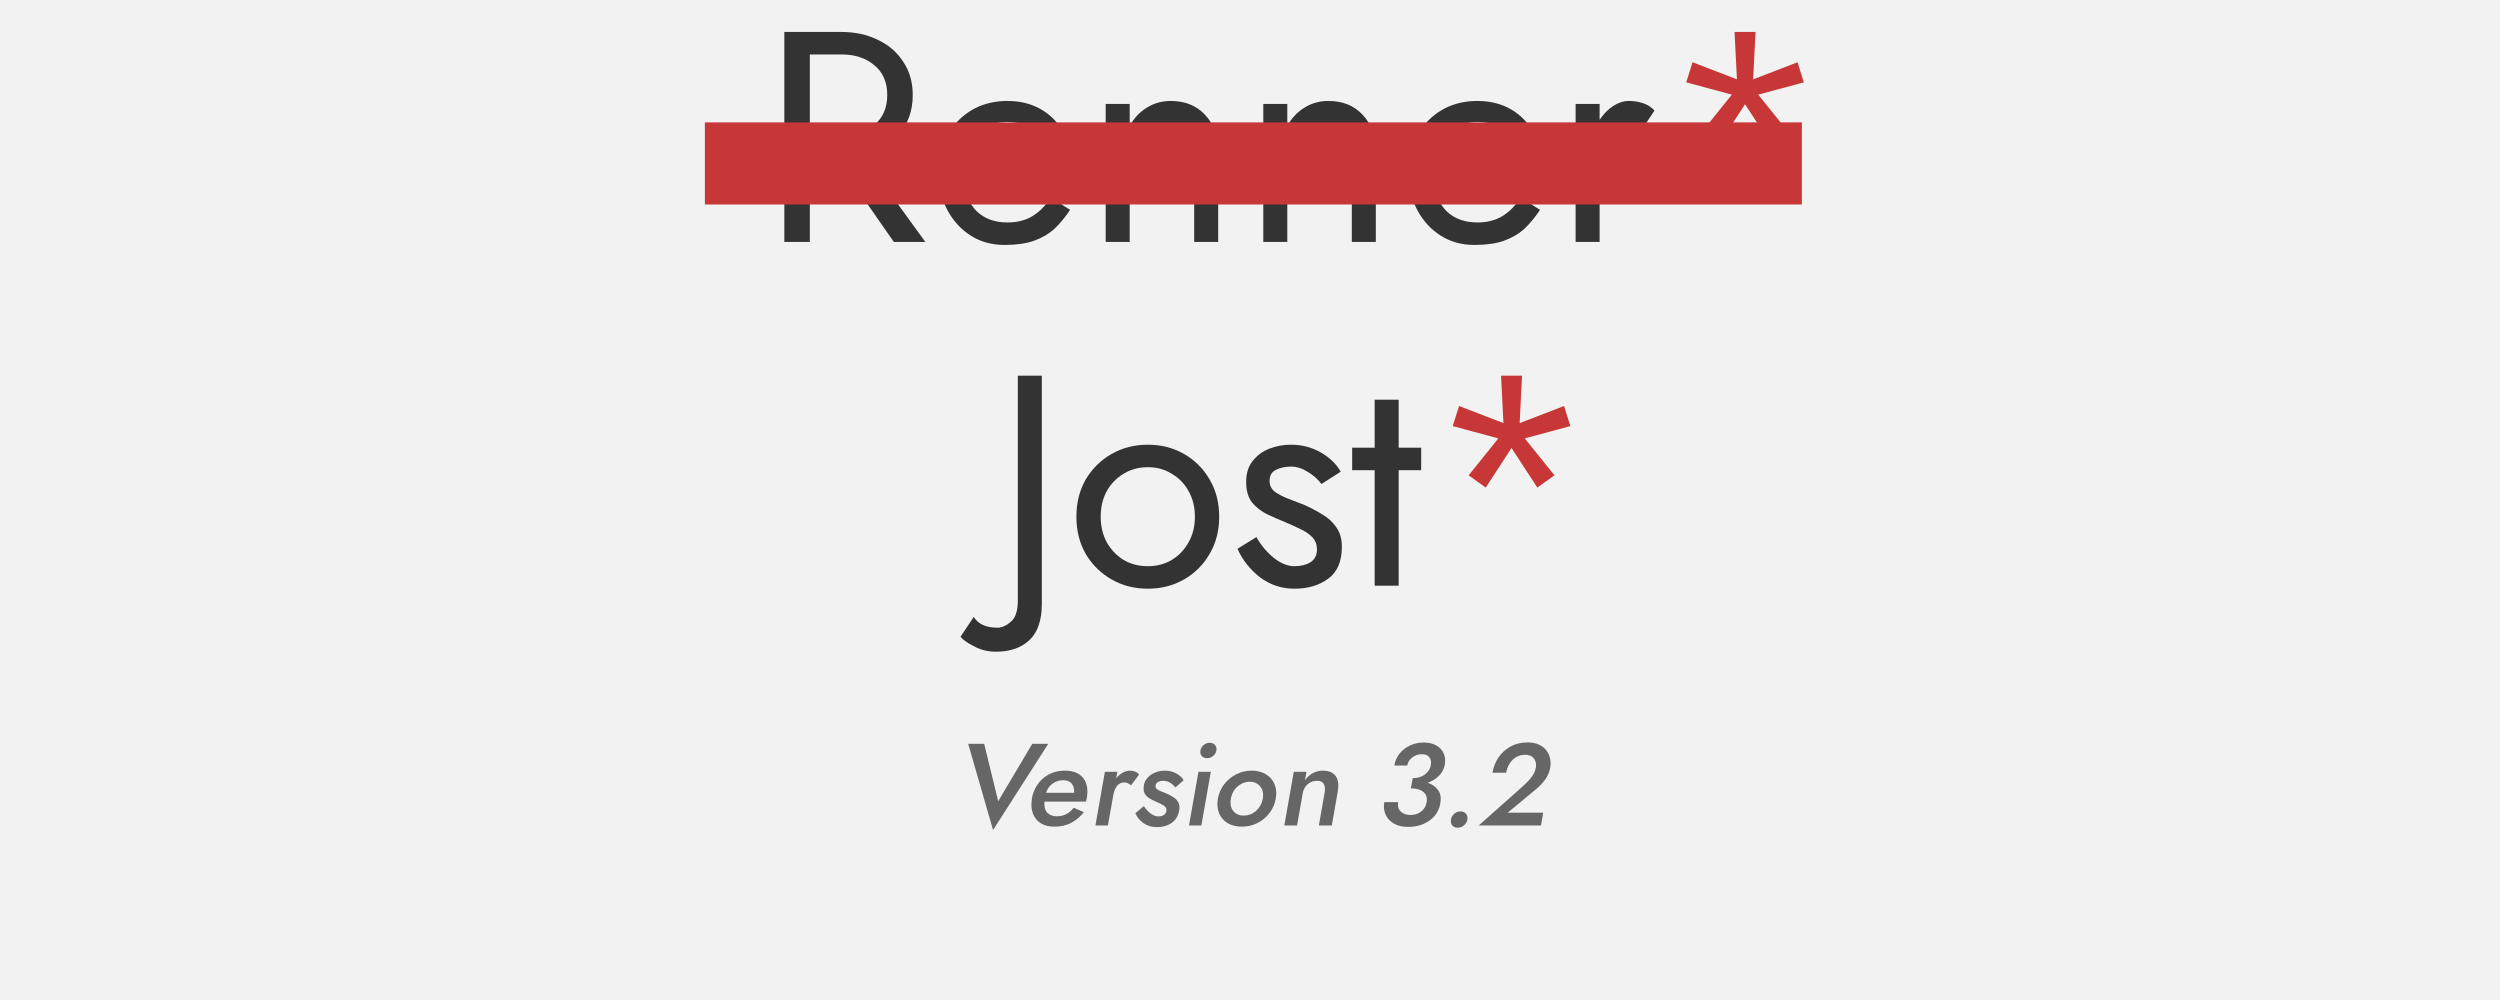
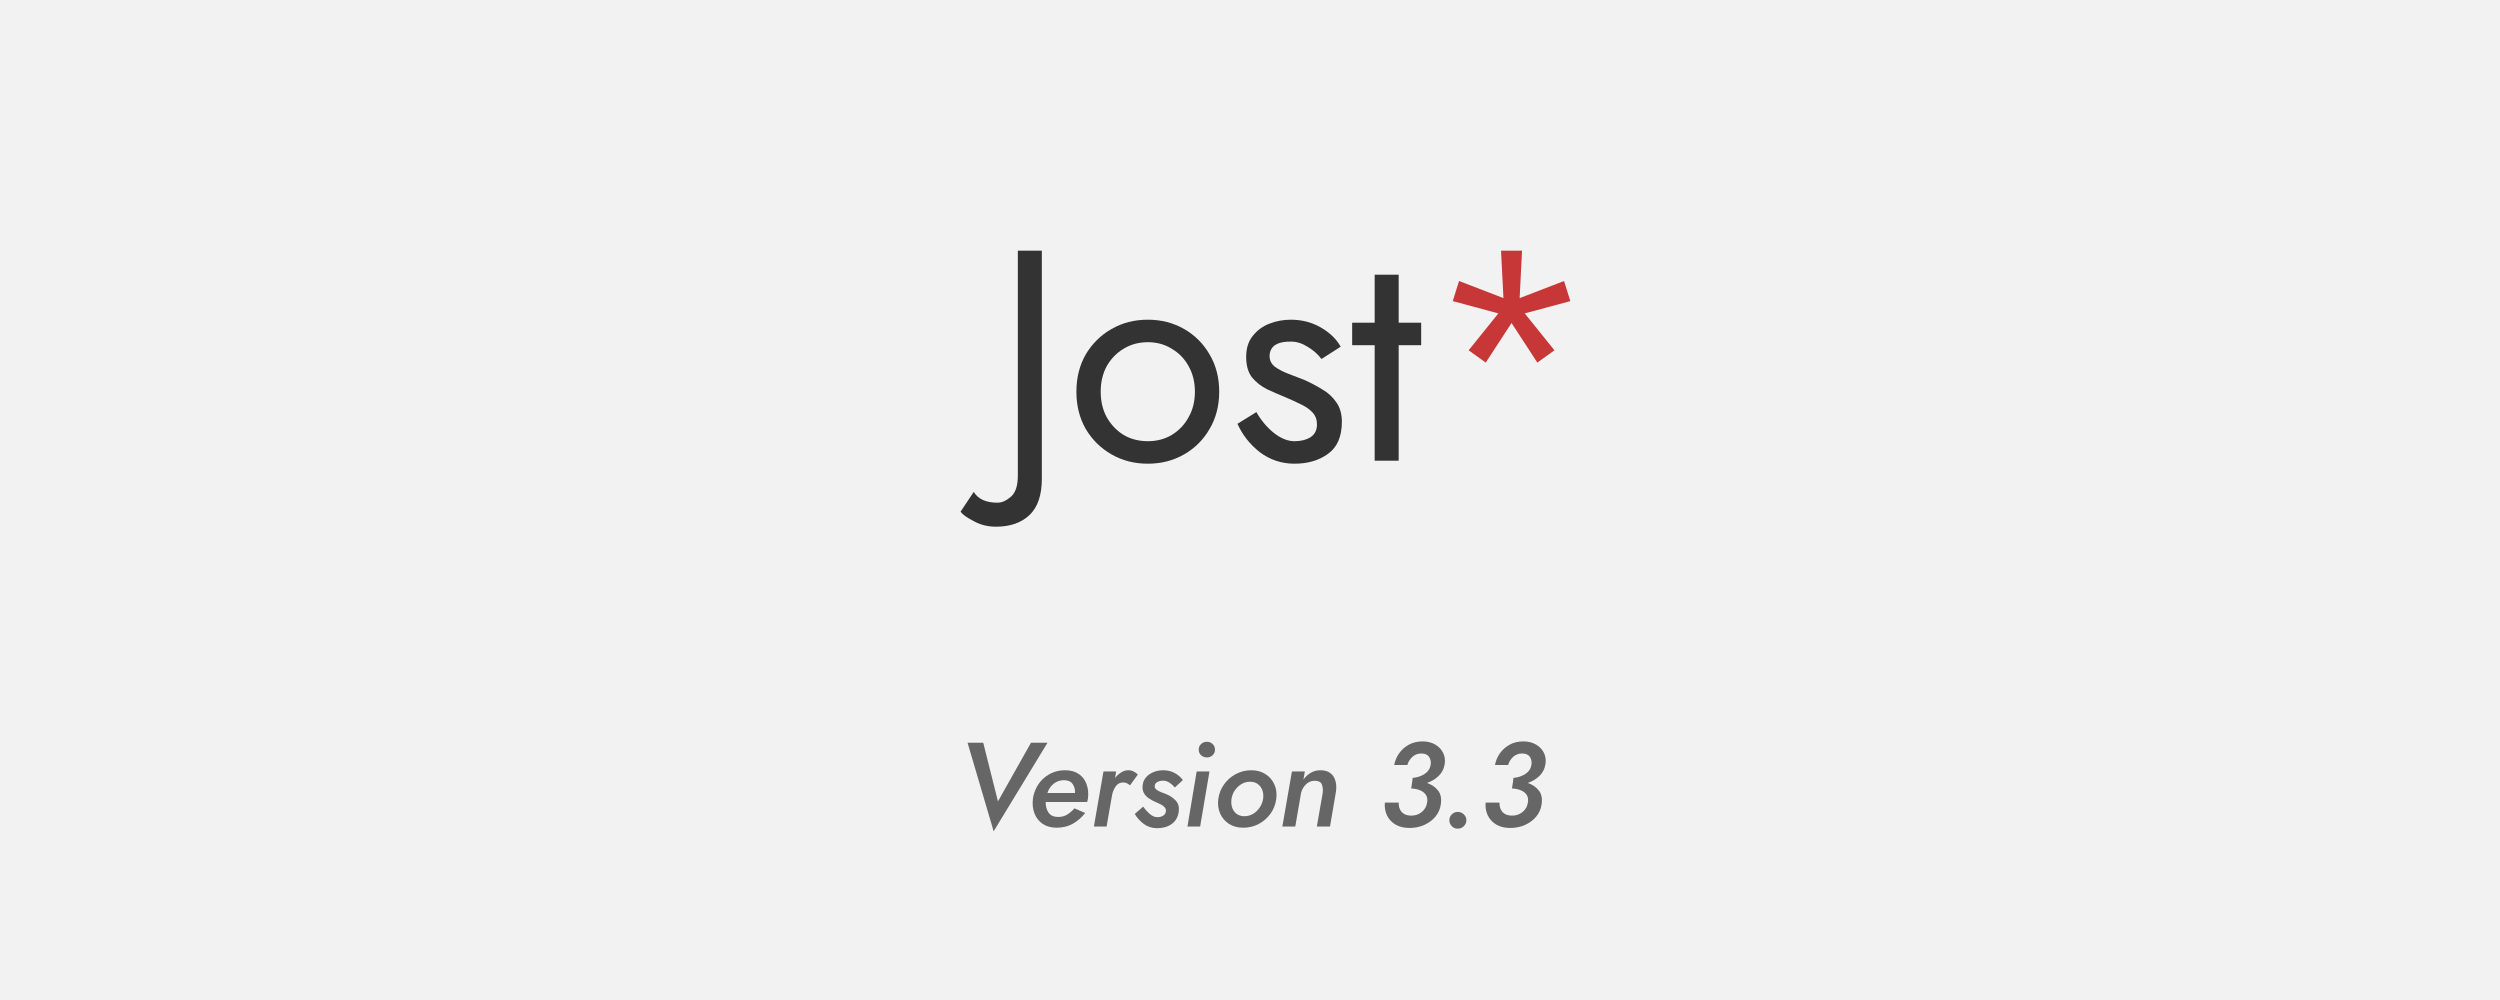
<svg xmlns="http://www.w3.org/2000/svg" viewBox="0 0 1500 600" height="640" width="1600" version="1.1" id="svg2">
  <defs id="defs6" />
  <path id="rect3354" d="M 0,0 H 1500 V 600 H 0 Z" style="fill:#f2f2f2" />
  <g id="flowRoot28" style="font-style:normal;font-variant:normal;font-weight:normal;font-stretch:normal;font-size:192px;line-height:125%;font-family:'Jost*';-inkscape-font-specification:'Jost*';text-align:center;letter-spacing:0px;word-spacing:0px;text-anchor:middle;fill:#000000;fill-opacity:1;stroke:none;stroke-width:1px;stroke-linecap:butt;stroke-linejoin:miter;stroke-opacity:1" transform="matrix(0.9375,0,0,0.9375,0,-99.375)" />
-   <g id="flowRoot50" style="font-style:normal;font-variant:normal;font-weight:normal;font-stretch:normal;font-size:192px;line-height:125%;font-family:'Jost*';-inkscape-font-specification:'Jost*';text-align:center;letter-spacing:0px;word-spacing:0px;text-anchor:middle;fill:#000000;fill-opacity:1;stroke:none;stroke-width:1px;stroke-linecap:butt;stroke-linejoin:miter;stroke-opacity:1" transform="matrix(0.9375,0,0,0.9375,-22.5,-82.5)" aria-label="Renner*">
-     <path id="path89" style="fill:#333333" d="m 542.298,174.687 v -51.84 h 20.16 q 13.056,0 21.12,6.912 8.256,6.72 8.256,19.008 0,12.288 -8.256,19.2 -8.064,6.72 -21.12,6.72 z m 0,14.4 h 16.32 l 37.44,53.76 h 20.16 l -40.128,-55.296 q 14.016,-3.456 23.04,-13.44 9.024,-10.176 9.024,-25.344 0,-12.288 -6.144,-21.312 -5.952,-9.216 -16.32,-14.016 -10.176,-4.992 -23.232,-4.992 h -20.16 -7.296 -9.024 v 134.4 h 16.32 z" />
-     <path id="path91" style="fill:#333333" d="m 693.699,189.471 h -52.608 q 1.152,-10.752 9.024,-17.088 8.064,-6.336 18.624,-6.336 11.52,0 17.664,6.528 6.144,6.528 7.296,16.896 z m -52.992,13.056 h 69.504 q 0.192,-1.152 0.192,-2.304 0,-1.152 0,-2.304 0,-13.824 -5.184,-24 -5.184,-10.176 -14.592,-15.744 -9.408,-5.568 -21.888,-5.568 -11.328,0 -20.544,4.608 -9.024,4.608 -14.976,12.864 -5.76,8.256 -7.488,19.2 -0.384,2.304 -0.576,4.608 -0.192,2.304 -0.192,4.8 0,13.44 5.376,23.808 5.568,10.368 14.976,16.32 9.408,5.952 21.504,5.952 11.328,0 19.008,-2.688 7.872,-2.88 13.248,-7.872 5.376,-5.184 9.792,-11.904 l -12.48,-7.872 q -4.416,7.296 -11.328,11.712 -6.72,4.224 -16.32,4.224 -12.096,0 -19.584,-7.104 -7.488,-7.296 -8.448,-20.736 z" />
-     <path id="path93" style="fill:#333333" d="m 788.283,189.087 v 53.76 h 15.36 v -55.68 q 0,-17.088 -8.448,-25.728 -8.256,-8.832 -21.888,-8.832 -8.64,0 -15.552,4.416 -6.72,4.224 -10.752,11.52 v -14.016 h -15.36 v 88.32 h 15.36 v -53.76 q 0,-9.6 6.144,-15.744 6.336,-6.336 16.32,-6.336 18.816,0 18.816,22.08 z" />
-     <path id="path95" style="fill:#333333" d="m 889.158,189.087 v 53.76 h 15.36 v -55.68 q 0,-17.088 -8.448,-25.728 -8.256,-8.832 -21.888,-8.832 -8.64,0 -15.552,4.416 -6.72,4.224 -10.752,11.52 v -14.016 h -15.36 v 88.32 h 15.36 v -53.76 q 0,-9.6 6.144,-15.744 6.336,-6.336 16.32,-6.336 18.816,0 18.816,22.08 z" />
-     <path id="path97" style="fill:#333333" d="m 994.449,189.471 h -52.608 q 1.152,-10.752 9.024,-17.088 8.064,-6.336 18.624,-6.336 11.52,0 17.664,6.528 6.144,6.528 7.296,16.896 z m -52.992,13.056 h 69.504 q 0.192,-1.152 0.192,-2.304 0,-1.152 0,-2.304 0,-13.824 -5.184,-24 -5.184,-10.176 -14.592,-15.744 -9.408,-5.568 -21.888,-5.568 -11.328,0 -20.544,4.608 -9.024,4.608 -14.976,12.864 -5.76,8.256 -7.488,19.2 -0.384,2.304 -0.576,4.608 -0.192,2.304 -0.192,4.8 0,13.44 5.376,23.808 5.568,10.368 14.976,16.32 9.408,5.952 21.504,5.952 11.328,0 19.008,-2.688 7.872,-2.88 13.248,-7.872 5.376,-5.184 9.792,-11.904 l -12.48,-7.872 q -4.416,7.296 -11.328,11.712 -6.72,4.224 -16.32,4.224 -12.096,0 -19.584,-7.104 -7.488,-7.296 -8.448,-20.736 z" />
-     <path id="path99" style="fill:#333333" d="m 1074.441,171.423 8.448,-12.672 q -3.456,-3.648 -7.68,-4.8 -4.032,-1.344 -8.832,-1.344 -4.992,0 -9.984,3.264 -4.992,3.264 -8.64,8.832 v -10.176 h -15.36 v 88.32 h 15.36 v -53.76 q 0,-9.6 3.072,-15.744 3.072,-6.336 11.712,-6.336 3.84,0 6.336,1.152 2.496,0.96 5.568,3.264 z" />
-     <path id="path101" style="font-style:normal;font-variant:normal;font-weight:normal;font-stretch:normal;font-size:192px;font-family:'Jost*';-inkscape-font-specification:'Jost*';text-align:center;text-anchor:middle;fill:#c83737" d="m 1134.105,108.447 1.536,30.336 -28.416,-10.944 -4.032,12.864 29.184,7.872 -19.008,23.616 10.944,7.872 16.512,-25.344 16.512,25.344 10.944,-7.872 -19.008,-23.616 29.184,-7.872 -4.032,-12.864 -28.416,10.944 1.536,-30.336 z" />
-   </g>
-   <g id="flowRoot66" style="font-style:italic;font-variant:normal;font-weight:500;font-stretch:normal;font-size:74.667px;line-height:125%;font-family:'Jost*';-inkscape-font-specification:'Jost* Medium Italic';text-align:center;letter-spacing:0px;word-spacing:0px;text-anchor:middle;fill:#666666;fill-opacity:1;stroke:none;stroke-width:1px;stroke-linecap:butt;stroke-linejoin:miter;stroke-opacity:1" transform="matrix(0.9375,0,0,0.9375,-50.625,361.875)" aria-label="Version 3.2">
-     <path id="path104" style="" d="m 692.839,126.784 -8.96,-36.736 h -10.229 l 15.904,55.179 35.317,-55.179 h -10.229 z" />
-     <path id="path106" style="" d="m 722.435,127.008 h 26.581 q 0.149,-0.597 0.299,-1.195 0.149,-0.597 0.224,-1.045 1.419,-8.139 -2.315,-12.843 -3.733,-4.704 -11.723,-4.704 -7.392,0 -12.693,3.957 -5.301,3.957 -7.467,10.304 -0.373,0.896 -0.597,1.792 -0.149,0.896 -0.299,1.867 -0.896,5.227 0.523,9.259 1.419,4.032 4.928,6.347 3.584,2.315 8.885,2.315 6.347,0 10.976,-2.539 4.629,-2.539 7.915,-6.72 l -6.496,-2.837 q -1.941,2.539 -4.704,4.032 -2.688,1.419 -6.123,1.419 -3.957,0 -6.123,-2.315 -2.165,-2.389 -1.792,-7.093 z m 19.04,-5.6 h -17.995 q 1.195,-3.808 4.181,-5.899 2.987,-2.165 6.645,-2.165 3.883,0 5.6,2.165 1.717,2.165 1.568,5.899 z" />
-     <path id="path108" style="" d="m 777.846,116.629 5.152,-6.869 q -0.971,-1.344 -2.539,-1.941 -1.493,-0.597 -3.36,-0.597 -2.165,0 -4.555,1.269 -2.315,1.269 -4.181,3.584 l 0.747,-4.107 h -7.989 l -6.048,34.347 h 7.989 l 3.435,-19.339 q 0.672,-3.659 2.315,-5.899 1.717,-2.315 4.779,-2.315 1.419,0 2.315,0.523 0.971,0.448 1.941,1.344 z" />
-     <path id="path110" style="" d="m 786.069,129.92 -5.451,4.555 q 1.643,3.808 5.227,6.347 3.584,2.539 8.587,2.539 5.451,0 9.333,-2.613 3.957,-2.688 4.928,-8.139 0.523,-2.987 -0.523,-4.928 -0.971,-2.016 -2.912,-3.285 -1.941,-1.344 -4.181,-2.315 -1.792,-0.821 -3.659,-1.493 -1.867,-0.672 -2.987,-1.568 -1.12,-0.896 -0.896,-2.315 0.299,-1.568 1.643,-2.24 1.419,-0.747 3.509,-0.747 2.091,0 4.107,1.195 2.016,1.195 3.435,3.061 l 5.301,-4.629 q -1.493,-2.613 -4.704,-4.331 -3.211,-1.792 -7.392,-1.792 -3.136,0 -5.973,1.12 -2.837,1.12 -4.853,3.211 -2.016,2.091 -2.539,5.077 -0.523,3.285 0.523,5.227 1.12,1.941 3.136,3.136 2.016,1.195 4.256,2.165 2.763,1.12 4.779,2.389 2.091,1.269 1.717,3.509 -0.299,1.717 -1.717,2.613 -1.419,0.821 -3.509,0.821 -2.24,0 -4.779,-1.792 -2.464,-1.867 -4.405,-4.779 z" />
-     <path id="path112" style="" d="m 821.004,107.968 -6.048,34.347 h 7.915 l 6.048,-34.347 z m 1.269,-13.664 q -0.373,2.091 0.821,3.509 1.269,1.419 3.435,1.419 2.165,0 3.883,-1.419 1.717,-1.419 2.091,-3.509 0.373,-2.091 -0.896,-3.509 -1.269,-1.419 -3.36,-1.419 -2.091,0 -3.883,1.419 -1.717,1.419 -2.091,3.509 z" />
-     <path id="path114" style="" d="m 841.733,125.141 q 0.597,-3.211 2.315,-5.6 1.792,-2.464 4.331,-3.808 2.539,-1.419 5.451,-1.419 4.331,0 6.72,3.061 2.464,2.987 1.643,7.765 -0.597,3.211 -2.389,5.675 -1.717,2.389 -4.331,3.808 -2.539,1.344 -5.451,1.344 -4.405,0 -6.795,-2.987 -2.315,-3.061 -1.493,-7.84 z m -8.288,0 q -0.896,5.301 0.747,9.333 1.717,4.032 5.525,6.347 3.808,2.24 9.035,2.24 5.227,0 9.856,-2.24 4.629,-2.315 7.765,-6.347 3.136,-4.032 4.107,-9.333 0.971,-5.301 -0.821,-9.333 -1.717,-4.032 -5.525,-6.272 -3.733,-2.315 -9.035,-2.315 -5.301,0 -9.856,2.315 -4.555,2.24 -7.691,6.272 -3.136,4.032 -4.107,9.333 z" />
-     <path id="path116" style="" d="m 901.728,121.408 -3.659,20.907 h 8.288 l 3.808,-21.803 q 1.12,-6.496 -1.344,-9.856 -2.464,-3.435 -8.213,-3.435 -3.509,0 -6.496,1.643 -2.912,1.643 -4.928,4.48 l 0.971,-5.376 h -8.139 l -6.048,34.347 h 8.139 l 3.808,-21.504 q 0.821,-3.136 3.211,-5.077 2.389,-2.016 5.675,-2.016 3.285,0 4.405,2.016 1.195,1.941 0.523,5.675 z" />
-     <path id="path118" style="" d="m 955.242,143.21 q 5.376,0 9.707,-1.867 4.405,-1.867 7.243,-5.227 2.837,-3.36 3.584,-7.84 0.971,-5.301 -1.344,-8.512 -2.24,-3.285 -6.645,-4.779 4.405,-1.643 7.317,-4.629 2.912,-3.061 3.584,-7.019 0.672,-3.883 -0.672,-7.019 -1.344,-3.211 -4.629,-5.152 -3.285,-1.941 -8.288,-1.941 -4.853,0 -8.811,1.941 -3.957,1.867 -6.571,5.152 -2.613,3.285 -3.36,7.616 h 8.288 q 0.523,-3.136 3.211,-5.152 2.688,-2.091 6.048,-2.091 3.509,0 4.928,2.016 1.419,1.941 0.896,5.077 -0.597,3.36 -3.733,5.824 -3.061,2.389 -7.84,2.389 l -0.299,1.568 -0.075,0.523 -0.523,2.688 -0.299,1.792 q 5.301,0 8.064,2.315 2.763,2.315 2.016,6.496 -0.672,3.883 -3.509,6.048 -2.837,2.165 -6.795,2.165 -3.957,0 -6.272,-2.24 -2.315,-2.24 -1.643,-5.973 h -8.885 q -0.747,4.331 0.821,7.915 1.568,3.584 5.227,5.749 3.659,2.165 9.259,2.165 z" />
-     <path id="path120" style="" d="m 982.611,138.506 q -0.373,2.165 0.821,3.733 1.269,1.493 3.509,1.493 2.24,0 4.032,-1.493 1.792,-1.568 2.165,-3.733 0.373,-2.165 -0.896,-3.659 -1.269,-1.568 -3.509,-1.568 -2.24,0 -4.032,1.568 -1.717,1.493 -2.091,3.659 z" />
-     <path id="path122" style="" d="m 1000.351,142.314 h 39.872 l 1.419,-8.213 h -22.699 l 17.472,-14.485 q 3.733,-2.987 6.347,-6.496 2.613,-3.584 3.36,-7.691 0.523,-2.837 0,-5.675 -0.523,-2.837 -2.24,-5.227 -1.717,-2.464 -4.779,-3.883 -2.987,-1.493 -7.541,-1.493 -5.973,0 -10.677,2.539 -4.704,2.539 -7.765,6.944 -2.987,4.405 -3.957,9.931 h 8.736 q 0.971,-5.227 4.256,-8.363 3.36,-3.136 7.84,-3.136 2.837,0 4.48,1.195 1.643,1.195 2.24,3.136 0.597,1.867 0.224,3.883 -0.597,3.136 -2.613,5.824 -1.941,2.688 -5.301,5.749 z" />
-   </g>
-   <path id="rect72" d="M 422.926,73.43 H 1081.122 V 122.69 H 422.926 Z" style="opacity:1;fill:#c83737;fill-opacity:1;stroke:none;stroke-width:2.48;stroke-linejoin:miter;stroke-miterlimit:4;stroke-dasharray:none;stroke-opacity:1" />
-   <g id="flowRoot86" style="font-style:normal;font-variant:normal;font-weight:normal;font-stretch:normal;font-size:192px;line-height:125%;font-family:'Jost*';-inkscape-font-specification:'Jost*';text-align:center;letter-spacing:0px;word-spacing:0px;text-anchor:middle;fill:#000000;fill-opacity:1;stroke:none;stroke-width:1px;stroke-linecap:butt;stroke-linejoin:miter;stroke-opacity:1" transform="matrix(0.9375,0,0,0.9375,-22.5,123.75)" aria-label="Jost*">
+   <g id="flowRoot86" style="font-style:normal;font-variant:normal;font-weight:normal;font-stretch:normal;font-size:192px;line-height:125%;font-family:'Jost*';-inkscape-font-specification:'Jost*';text-align:center;letter-spacing:0px;word-spacing:0px;text-anchor:middle;fill:#000000;fill-opacity:1;stroke:none;stroke-width:1px;stroke-linecap:butt;stroke-linejoin:miter;stroke-opacity:1" transform="matrix(0.9375,0,0,0.9375,-22.5,48.75)" aria-label="Jost*">
    <path id="path126" style="fill:#333333" d="m 647.192,262.815 -8.448,12.672 q 2.112,2.88 8.64,6.144 6.336,3.456 14.016,3.456 13.632,0 21.504,-7.488 7.872,-7.488 7.872,-23.232 v -145.92 h -15.36 v 144 q 0,9.6 -4.416,13.44 -4.416,3.84 -8.64,3.84 -10.944,0 -15.168,-6.912 z" />
    <path id="path128" style="fill:#333333" d="m 712.901,198.687 q 0,13.44 5.952,23.808 6.144,10.368 16.512,16.32 10.368,5.952 23.232,5.952 12.864,0 23.232,-5.952 10.368,-5.952 16.32,-16.32 6.144,-10.368 6.144,-23.808 0,-13.44 -6.144,-23.808 -5.952,-10.368 -16.32,-16.32 -10.368,-5.952 -23.232,-5.952 -12.864,0 -23.232,5.952 -10.368,5.952 -16.512,16.32 -5.952,10.368 -5.952,23.808 z m 15.552,0 q 0,-9.216 3.84,-16.32 4.032,-7.104 10.752,-11.136 6.912,-4.224 15.552,-4.224 8.64,0 15.36,4.224 6.912,4.032 10.752,11.136 4.032,7.104 4.032,16.32 0,9.216 -4.032,16.32 -3.84,7.104 -10.752,11.328 -6.72,4.032 -15.36,4.032 -8.64,0 -15.552,-4.032 -6.72,-4.224 -10.752,-11.328 -3.84,-7.104 -3.84,-16.32 z" />
-     <path id="path130" style="fill:#333333" d="m 828.077,211.743 -12.096,7.488 q 4.8,10.752 14.4,18.24 9.792,7.296 22.08,7.296 12.864,0 21.504,-6.336 8.832,-6.336 8.832,-20.544 0,-7.296 -3.456,-12.288 -3.456,-5.184 -9.216,-8.448 -5.568,-3.456 -11.712,-6.144 -4.992,-1.92 -9.984,-3.84 -4.992,-1.92 -8.448,-4.416 -3.456,-2.688 -3.456,-6.912 0,-5.184 4.032,-7.104 4.032,-2.112 9.792,-2.112 5.376,0 10.752,3.456 5.376,3.264 8.64,7.68 l 12.288,-7.872 q -4.032,-7.296 -12.672,-12.288 -8.64,-4.992 -19.2,-4.992 -7.104,0 -13.632,2.496 -6.528,2.496 -10.752,7.872 -4.224,5.184 -4.224,13.44 0,8.448 3.84,13.248 3.84,4.608 9.6,7.488 5.76,2.688 11.904,5.184 4.992,2.112 9.6,4.416 4.608,2.112 7.488,5.184 2.88,3.072 2.88,7.68 0,5.568 -4.224,8.256 -4.032,2.496 -10.176,2.496 -6.336,0 -13.056,-5.184 -6.72,-5.376 -11.328,-13.44 z" />
+     <path id="path130" style="fill:#333333" d="m 828.077,211.743 -12.096,7.488 c 3.2,7.168 8,13.248 14.4,18.24 6.528,4.864 13.888,7.296 22.08,7.296 8.576,0 15.744,-2.112 21.504,-6.336 5.888,-4.224 8.832,-11.072 8.832,-20.544 0,-4.864 -1.152,-8.96 -3.456,-12.288 -2.304,-3.456 -5.376,-6.272 -9.216,-8.448 -3.712,-2.304 -7.616,-4.352 -11.712,-6.144 l -9.984,-3.84 c -3.328,-1.28 -6.144,-2.752 -8.448,-4.416 -2.304,-1.792 -3.456,-4.096 -3.456,-6.912 0,-3.456 1.739,-6.219 4.427,-7.499 2.688,-1.408 5.557,-1.717 9.397,-1.717 3.584,0 7.168,1.152 10.752,3.456 3.584,2.176 6.464,4.736 8.64,7.68 l 12.288,-7.872 c -2.688,-4.864 -6.912,-8.96 -12.672,-12.288 -5.76,-3.328 -12.16,-4.992 -19.2,-4.992 -4.736,0 -9.28,0.832 -13.632,2.496 -4.352,1.664 -7.936,4.288 -10.752,7.872 -2.816,3.456 -4.224,7.936 -4.224,13.44 0,5.632 1.28,10.048 3.84,13.248 2.56,3.072 5.76,5.568 9.6,7.488 3.84,1.792 7.808,3.52 11.904,5.184 3.328,1.408 6.528,2.88 9.6,4.416 3.072,1.408 5.568,3.136 7.488,5.184 1.92,2.048 2.88,4.608 2.88,7.68 0,3.712 -1.408,6.464 -4.224,8.256 -2.688,1.664 -6.08,2.496 -10.176,2.496 -4.224,0 -8.576,-1.728 -13.056,-5.184 -4.48,-3.584 -8.256,-8.064 -11.328,-13.44 z" />
    <path id="path132" style="fill:#333333" d="m 903.791,123.807 v 30.72 h -14.4 v 14.4 h 14.4 v 73.92 h 15.36 v -73.92 h 14.4 v -14.4 h -14.4 v -30.72 z" />
    <path id="path134" style="font-style:normal;font-variant:normal;font-weight:normal;font-stretch:normal;font-size:192px;font-family:'Jost*';-inkscape-font-specification:'Jost*';text-align:center;text-anchor:middle;fill:#c83737" d="m 984.668,108.447 1.536,30.336 -28.416,-10.944 -4.032,12.864 29.184,7.872 -19.008,23.616 10.944,7.872 16.512,-25.344 16.512,25.344 10.944,-7.872 -19.008,-23.616 29.184,-7.872 -4.032,-12.864 -28.416,10.944 1.536,-30.336 z" />
  </g>
+   <g aria-label="Version 3.3" transform="matrix(1.795778,0,0,1.795778,-193.1281,-319.2934)" style="font-style:italic;font-variant:normal;font-weight:500;font-stretch:normal;font-size:40px;line-height:125%;font-family:'Jost*';-inkscape-font-specification:'Jost* Medium Italic';letter-spacing:0px;word-spacing:0px;fill:#666666;fill-opacity:1;stroke:none;stroke-width:1px;stroke-linecap:butt;stroke-linejoin:miter;stroke-opacity:1" id="flowRoot35">
+     <path d="m 440.979,445.556 -4.92,-19.6 h -5.24 l 8.72,29.6 18,-29.6 h -5.52 z" style="" id="path43" />
+     <path d="m 457.492,442.756 q 0.6,-1.88 2.08,-3.08 1.48,-1.2 3.48,-1.2 2,0 2.88,1.28 0.88,1.24 0.8,3 z m -0.56,3 h 13.88 q 0.08,-0.32 0.12,-0.6 0.08,-0.32 0.12,-0.6 0.32,-2.64 -0.48,-4.76 -0.76,-2.16 -2.6,-3.4 -1.8,-1.24 -4.6,-1.24 -2.52,0 -4.6,1 -2.08,1 -3.56,2.72 -1.44,1.72 -2.12,3.92 -0.16,0.48 -0.28,0.96 -0.08,0.48 -0.16,1 -0.32,2.6 0.52,4.8 0.84,2.16 2.68,3.48 1.88,1.28 4.64,1.32 3.2,0 5.56,-1.36 2.4,-1.4 4.08,-3.56 l -3.6,-1.56 q -1,1.2 -2.4,2.08 -1.36,0.84 -3.16,0.8 -2.16,-0.04 -3.12,-1.48 -0.96,-1.44 -0.92,-3.52 z" style="" id="path45" />
+     <path d="m 485.112,440.196 2.6,-3.6 q -0.64,-0.68 -1.44,-1.04 -0.76,-0.4 -1.76,-0.4 -1.24,0 -2.36,0.72 -1.12,0.68 -2.04,1.84 l 0.36,-2.16 h -4.24 l -3.2,18.4 h 4.24 l 1.88,-10.72 q 0.36,-1.56 1.24,-2.8 0.92,-1.24 2.52,-1.2 0.68,0 1.16,0.28 0.52,0.24 1.04,0.68 z" style="" id="path47" />
+     <path d="m 489.487,447.316 -2.8,2.44 q 1.16,1.96 3.04,3.36 1.92,1.4 4.48,1.4 2.88,0 4.88,-1.44 2,-1.48 2.32,-4.24 0.24,-2.24 -1.04,-3.56 -1.28,-1.36 -3.12,-2.12 -0.8,-0.36 -1.76,-0.68 -0.96,-0.36 -1.6,-0.88 -0.64,-0.52 -0.52,-1.32 0.12,-0.84 0.96,-1.24 0.84,-0.4 1.8,-0.4 1.16,0 2.16,0.68 1.04,0.68 1.8,1.6 l 2.68,-2.48 q -1.04,-1.44 -2.76,-2.36 -1.68,-0.92 -3.8,-0.92 -1.68,0 -3.2,0.6 -1.48,0.56 -2.48,1.68 -1,1.08 -1.2,2.68 -0.2,1.56 0.4,2.64 0.6,1.08 1.68,1.8 1.08,0.72 2.32,1.24 0.84,0.36 1.64,0.76 0.84,0.4 1.32,1 0.52,0.56 0.4,1.4 -0.12,0.88 -0.96,1.4 -0.8,0.48 -1.84,0.48 -1.36,0 -2.6,-1.08 -1.24,-1.08 -2.2,-2.44 z" style="" id="path49" />
+     <path d="m 508.053,428.276 q 0,1.12 0.8,1.88 0.8,0.72 1.92,0.72 1.16,0 1.92,-0.72 0.8,-0.76 0.8,-1.88 0,-1.16 -0.8,-1.88 -0.76,-0.76 -1.92,-0.76 -1.12,0 -1.92,0.76 -0.8,0.72 -0.8,1.88 z m -0.68,7.28 -3.08,18.4 h 4.24 l 3.12,-18.4 z" style="" id="path51" />
+     <path d="m 514.605,444.756 q -0.36,2.64 0.6,4.84 0.96,2.16 2.96,3.48 2.04,1.28 4.76,1.28 2.8,0 5.16,-1.24 2.4,-1.28 3.96,-3.44 1.56,-2.2 1.92,-4.92 0.36,-2.64 -0.6,-4.8 -0.96,-2.2 -2.96,-3.48 -2,-1.32 -4.76,-1.32 -2.8,0 -5.2,1.28 -2.36,1.24 -3.92,3.44 -1.56,2.16 -1.92,4.88 z m 4.4,0 q 0.24,-1.6 1.12,-2.88 0.92,-1.32 2.24,-2.12 1.36,-0.8 2.92,-0.76 1.56,0 2.6,0.84 1.04,0.8 1.48,2.12 0.44,1.28 0.2,2.8 -0.24,1.56 -1.16,2.88 -0.88,1.32 -2.24,2.12 -1.32,0.76 -2.92,0.76 -1.56,-0.04 -2.6,-0.84 -1,-0.8 -1.44,-2.12 -0.4,-1.32 -0.2,-2.8 z" style="" id="path53" />
+     <path d="m 549.48,442.756 -1.96,11.2 h 4.4 l 2,-11.68 q 0.28,-2 -0.2,-3.6 -0.44,-1.64 -1.68,-2.56 -1.24,-0.96 -3.32,-0.96 -1.84,0 -3.28,0.88 -1.4,0.84 -2.4,2.24 l 0.48,-2.72 h -4.32 l -3.2,18.4 h 4.32 l 1.96,-11.36 q 0.44,-1.6 1.68,-2.8 1.24,-1.2 3.04,-1.12 1.76,0.04 2.2,1.24 0.48,1.2 0.28,2.84 z" style="" id="path55" />
+     <path d="m 578.485,454.436 q 2.68,0 4.92,-1 2.24,-1 3.72,-2.76 1.52,-1.8 1.84,-4.24 0.4,-2.84 -0.96,-4.52 -1.36,-1.72 -3.68,-2.52 2.32,-0.8 3.92,-2.36 1.64,-1.6 2,-3.96 0.32,-2.12 -0.56,-3.8 -0.88,-1.72 -2.64,-2.72 -1.76,-1.04 -4.16,-1.04 -2.52,0 -4.52,1.04 -1.96,1.04 -3.28,2.84 -1.28,1.76 -1.72,4 h 4.4 q 0.44,-1.56 1.68,-2.72 1.28,-1.16 3.12,-1.12 1.76,0.04 2.48,1.16 0.72,1.08 0.52,2.6 -0.32,1.96 -2.04,3.08 -1.72,1.12 -4,1.32 l -0.08,0.88 -0.4,2.64 q 1.64,0.08 2.92,0.6 1.32,0.52 2,1.56 0.68,1 0.4,2.56 -0.28,1.96 -1.84,3.2 -1.52,1.2 -3.56,1.16 -2.08,-0.04 -3.12,-1.24 -1.04,-1.2 -0.96,-3.12 h -4.64 q -0.2,2.36 0.72,4.28 0.92,1.92 2.84,3.08 1.92,1.12 4.68,1.12 z" style="" id="path57" />
+     <path d="m 591.804,451.876 q 0,1.12 0.8,1.96 0.8,0.84 2,0.84 1.2,0 2.04,-0.84 0.84,-0.84 0.84,-1.96 0,-1.16 -0.84,-1.96 -0.84,-0.84 -2.04,-0.84 -1.2,0 -2,0.84 -0.8,0.8 -0.8,1.96 z" style="" id="path59" />
+     <path d="m 612.157,454.436 q 2.68,0 4.92,-1 2.24,-1 3.72,-2.76 1.52,-1.8 1.84,-4.24 0.4,-2.84 -0.96,-4.52 -1.36,-1.72 -3.68,-2.52 2.32,-0.8 3.92,-2.36 1.64,-1.6 2,-3.96 0.32,-2.12 -0.56,-3.8 -0.88,-1.72 -2.64,-2.72 -1.76,-1.04 -4.16,-1.04 -2.52,0 -4.52,1.04 -1.96,1.04 -3.28,2.84 -1.28,1.76 -1.72,4 h 4.4 q 0.44,-1.56 1.68,-2.72 1.28,-1.16 3.12,-1.12 1.76,0.04 2.48,1.16 0.72,1.08 0.52,2.6 -0.32,1.96 -2.04,3.08 -1.72,1.12 -4,1.32 l -0.08,0.88 -0.4,2.64 q 1.64,0.08 2.92,0.6 1.32,0.52 2,1.56 0.68,1 0.4,2.56 -0.28,1.96 -1.84,3.2 -1.52,1.2 -3.56,1.16 -2.08,-0.04 -3.12,-1.24 -1.04,-1.2 -0.96,-3.12 h -4.64 q -0.2,2.36 0.72,4.28 0.92,1.92 2.84,3.08 1.92,1.12 4.68,1.12 z" style="" id="path61" />
+   </g>
</svg>
